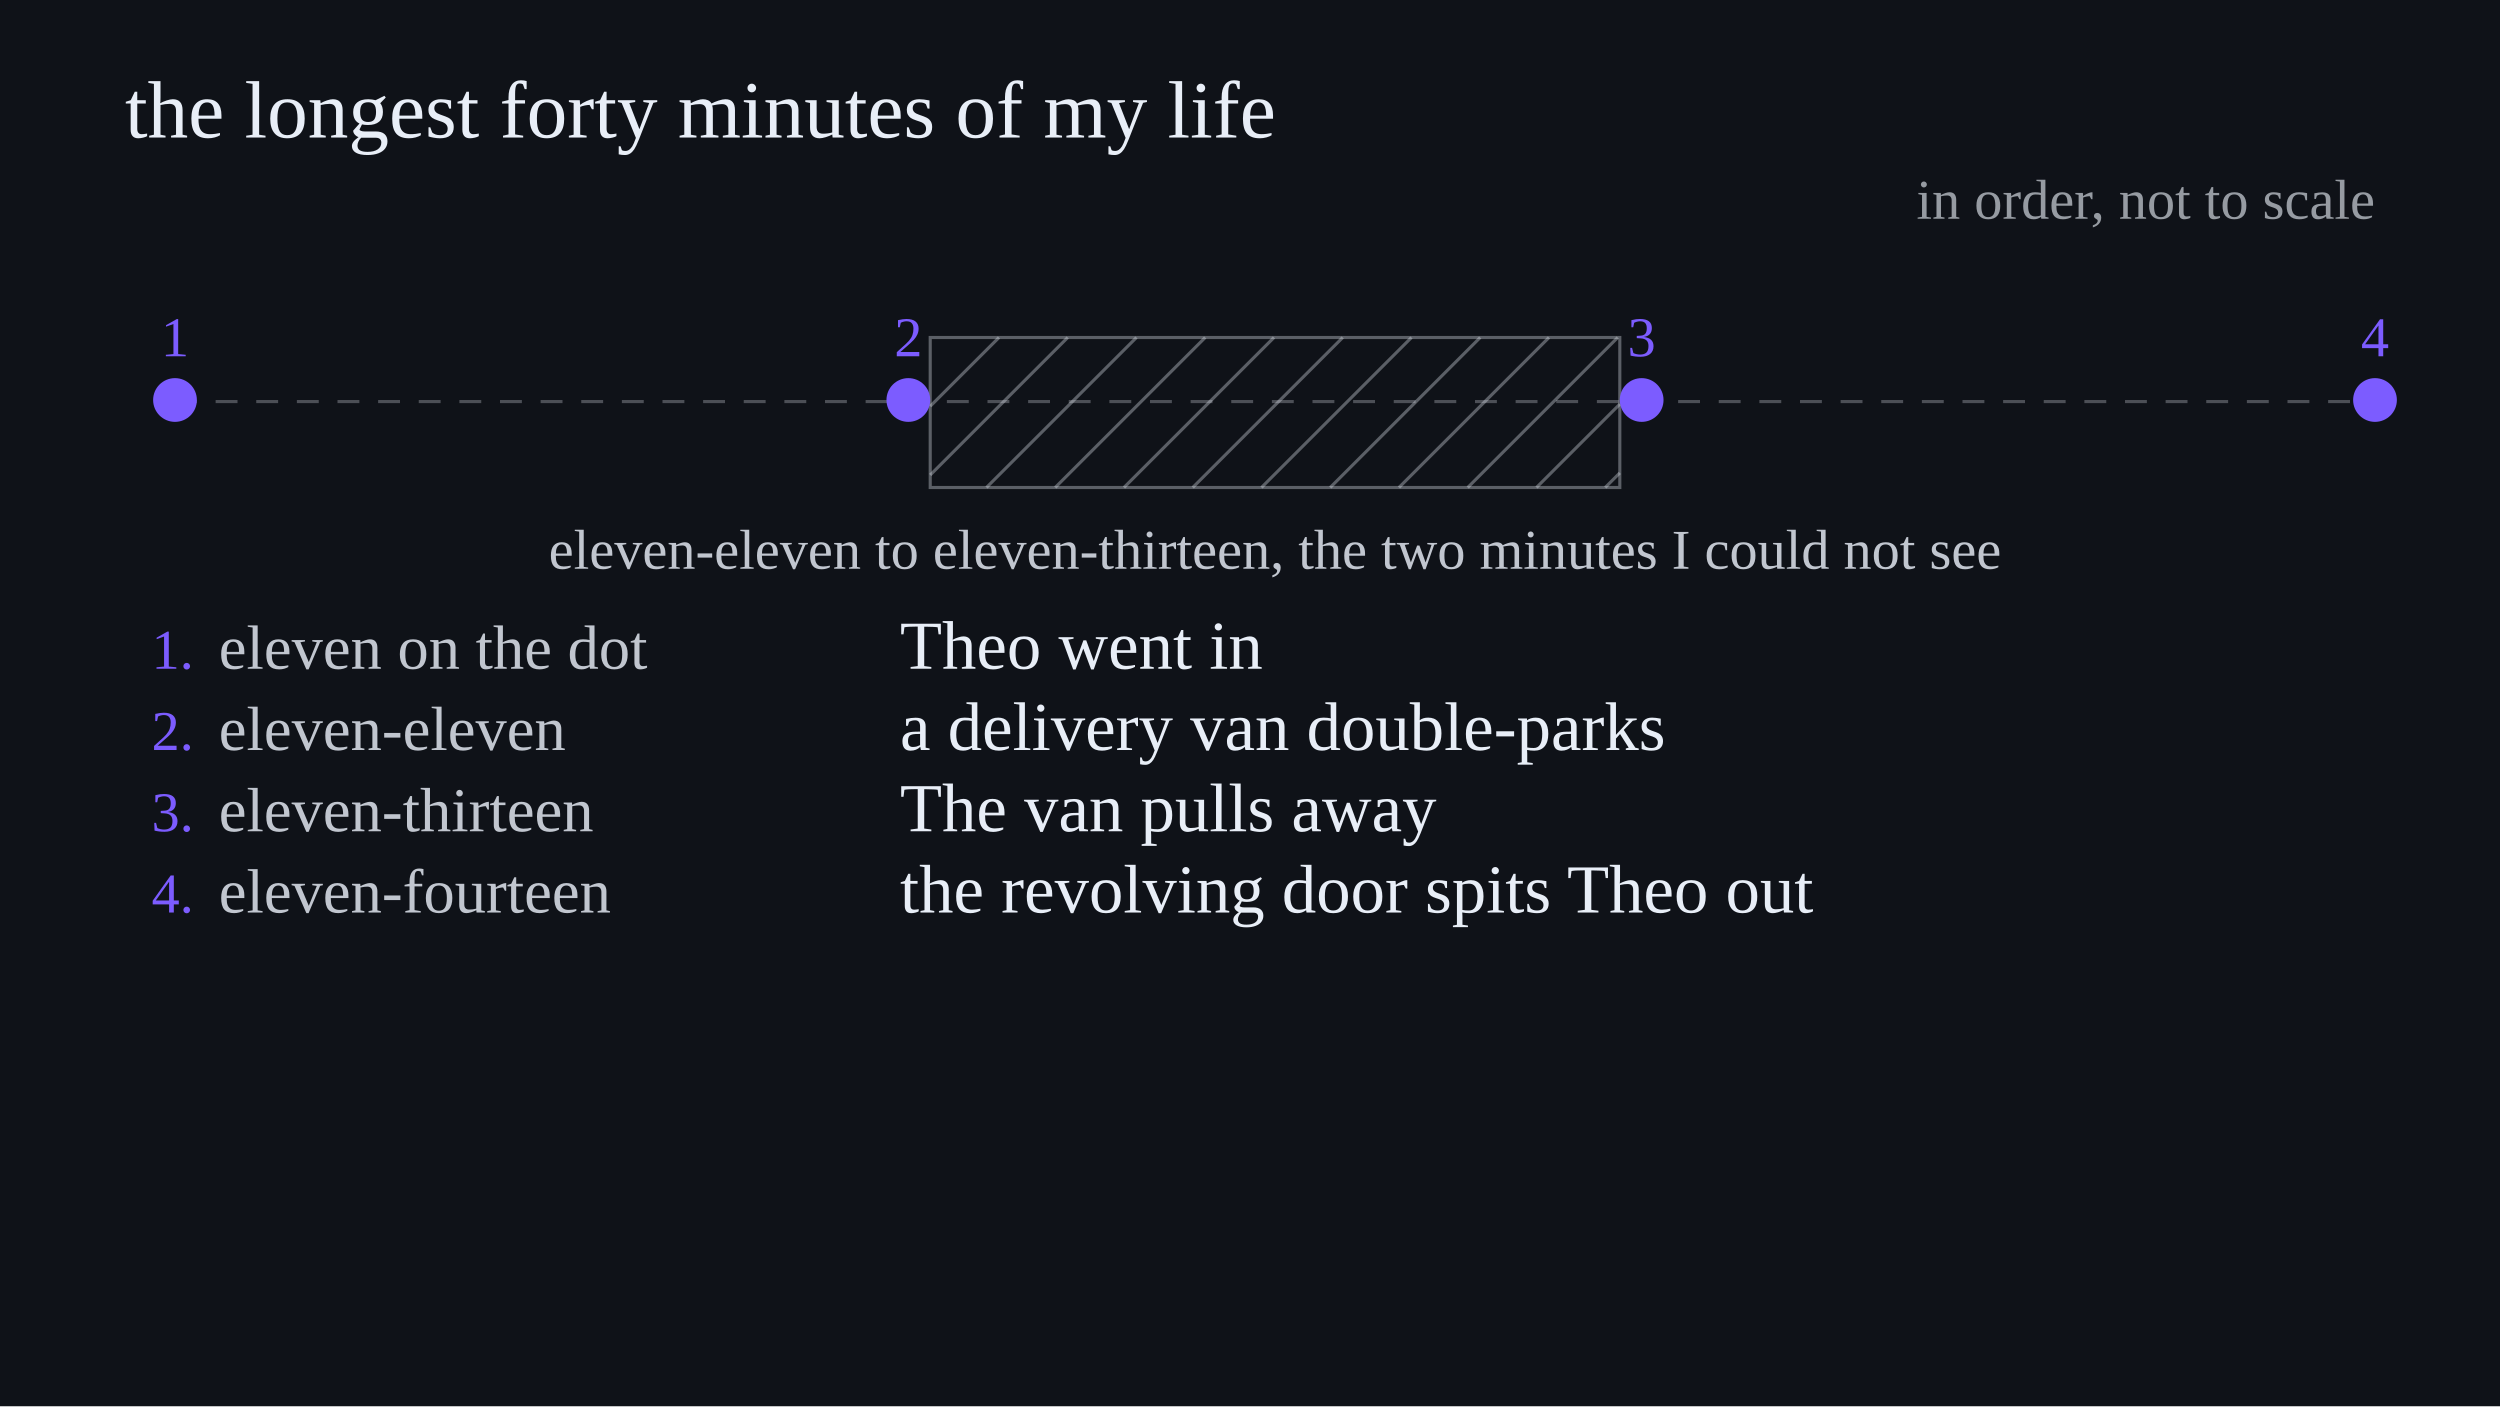
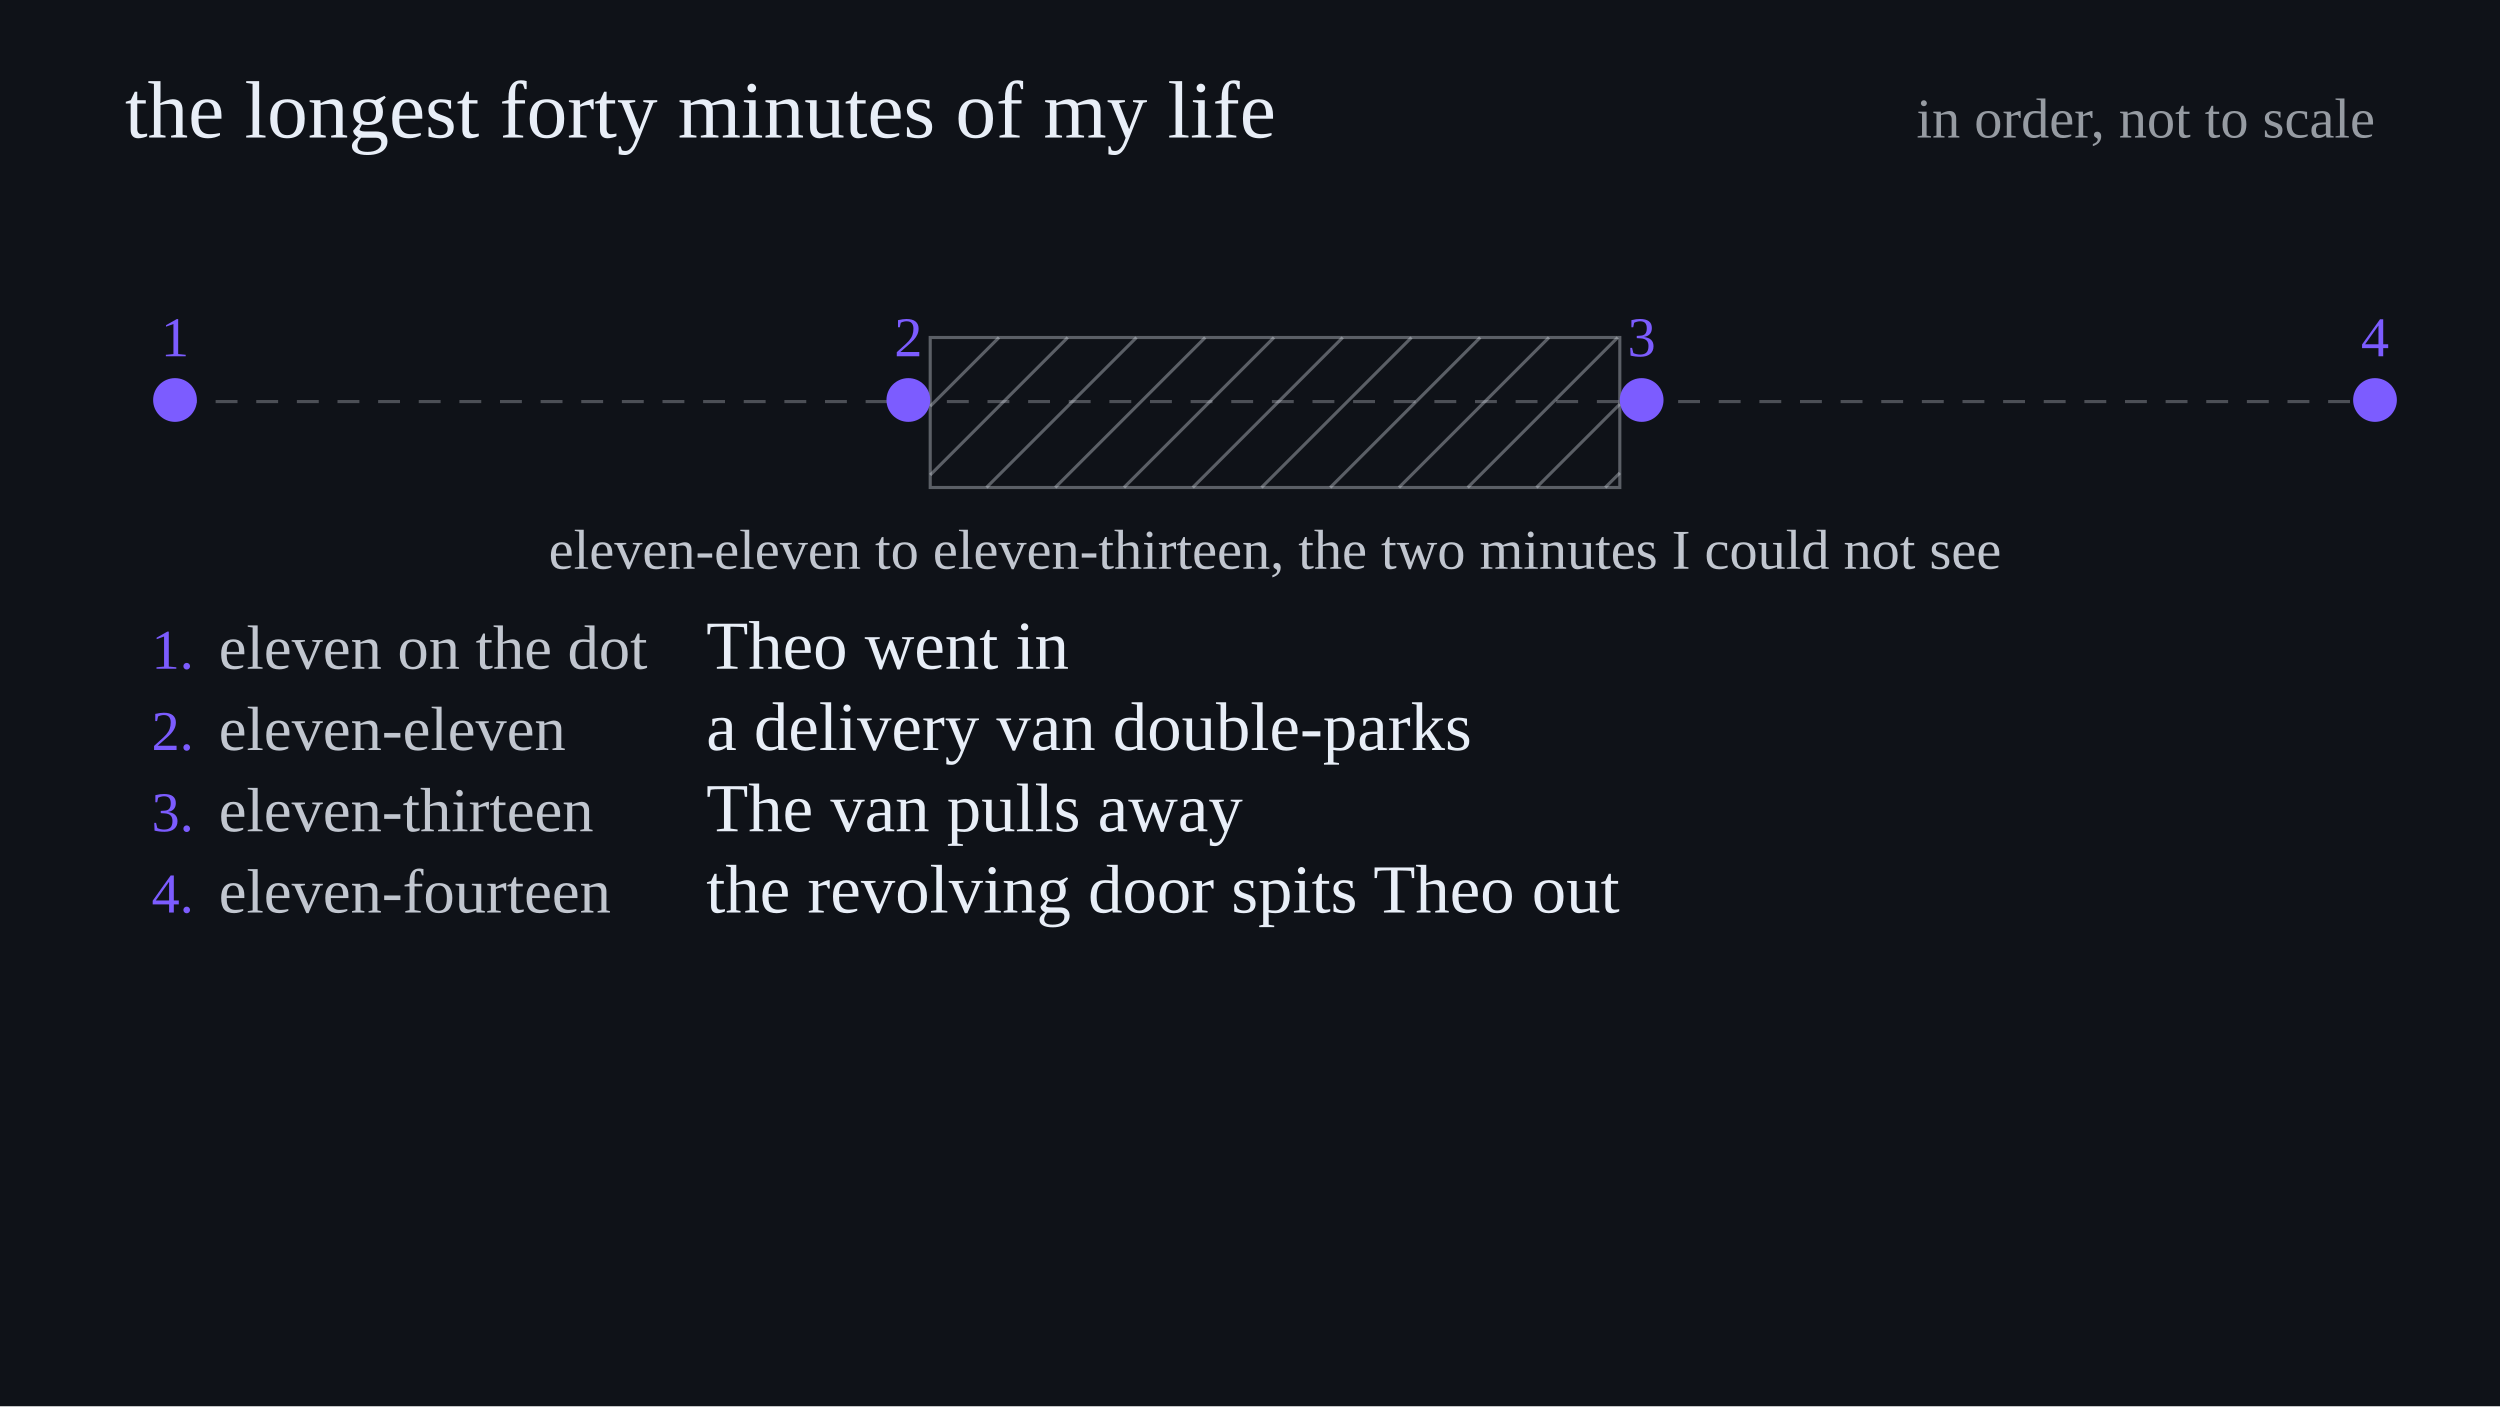
- <svg xmlns="http://www.w3.org/2000/svg" width="800" height="450" viewBox="0 0 800 450" role="img">
+ <svg xmlns="http://www.w3.org/2000/svg" width="800" height="450" viewBox="0 0 800 450" font-family="'Times New Roman', Times, 'Liberation Serif', serif" role="img">
  <rect x="0" y="0" width="800" height="450" fill="#0f1218" />
  <text x="40" y="44" font-size="26" fill="#e8eef7">the longest forty minutes of my life</text>
-   <text x="760" y="70" font-size="18" fill="#e8eef7" text-anchor="end" fill-opacity="0.62">in order, not to scale</text>
+   <text x="760" y="44" font-size="18" fill="#e8eef7" text-anchor="end" fill-opacity="0.62">in order, not to scale</text>
  <rect x="297.67" y="108" width="220.67" height="48" fill="none" stroke="rgba(232,238,247,0.35)" stroke-width="1" data-gap="the two minutes I could not see" />
  <line x1="319.67" y1="108" x2="297.67" y2="130" stroke="rgba(232,238,247,0.35)" stroke-width="1" />
  <line x1="341.67" y1="108" x2="297.67" y2="152" stroke="rgba(232,238,247,0.35)" stroke-width="1" />
  <line x1="363.67" y1="108" x2="315.67" y2="156" stroke="rgba(232,238,247,0.35)" stroke-width="1" />
  <line x1="385.67" y1="108" x2="337.67" y2="156" stroke="rgba(232,238,247,0.35)" stroke-width="1" />
  <line x1="407.67" y1="108" x2="359.67" y2="156" stroke="rgba(232,238,247,0.35)" stroke-width="1" />
  <line x1="429.67" y1="108" x2="381.67" y2="156" stroke="rgba(232,238,247,0.35)" stroke-width="1" />
  <line x1="451.67" y1="108" x2="403.67" y2="156" stroke="rgba(232,238,247,0.35)" stroke-width="1" />
  <line x1="473.67" y1="108" x2="425.67" y2="156" stroke="rgba(232,238,247,0.35)" stroke-width="1" />
  <line x1="495.67" y1="108" x2="447.67" y2="156" stroke="rgba(232,238,247,0.35)" stroke-width="1" />
  <line x1="517.67" y1="108" x2="469.67" y2="156" stroke="rgba(232,238,247,0.35)" stroke-width="1" />
  <line x1="518.33" y1="129.33" x2="491.67" y2="156" stroke="rgba(232,238,247,0.35)" stroke-width="1" />
  <line x1="518.33" y1="151.33" x2="513.67" y2="156" stroke="rgba(232,238,247,0.35)" stroke-width="1" />
  <line x1="56" y1="128.5" x2="760" y2="128.5" stroke="rgba(232,238,247,0.28)" stroke-width="1" stroke-dasharray="7 6" />
  <circle cx="56" cy="128" r="7" fill="#7c5cff" />
  <text x="56" y="114" font-size="18" fill="#7c5cff" text-anchor="middle">1</text>
  <circle cx="290.67" cy="128" r="7" fill="#7c5cff" />
  <text x="290.67" y="114" font-size="18" fill="#7c5cff" text-anchor="middle">2</text>
  <circle cx="525.33" cy="128" r="7" fill="#7c5cff" />
  <text x="525.33" y="114" font-size="18" fill="#7c5cff" text-anchor="middle">3</text>
  <circle cx="760" cy="128" r="7" fill="#7c5cff" />
  <text x="760" y="114" font-size="18" fill="#7c5cff" text-anchor="middle">4</text>
  <text x="408" y="182" font-size="18" fill="#e8eef7" text-anchor="middle" fill-opacity="0.82">eleven-eleven to eleven-thirteen, the two minutes I could not see</text>
  <text x="62" y="214" font-size="18" fill="#7c5cff" text-anchor="end">1.</text>
  <text x="70" y="214" font-size="20" fill="#e8eef7" fill-opacity="0.82">eleven on the dot</text>
-   <text x="288" y="214" font-size="22" fill="#e8eef7">Theo went in</text>
+   <text x="226" y="214" font-size="22" fill="#e8eef7">Theo went in</text>
  <text x="62" y="240" font-size="18" fill="#7c5cff" text-anchor="end">2.</text>
  <text x="70" y="240" font-size="20" fill="#e8eef7" fill-opacity="0.82">eleven-eleven</text>
-   <text x="288" y="240" font-size="22" fill="#e8eef7">a delivery van double-parks</text>
+   <text x="226" y="240" font-size="22" fill="#e8eef7">a delivery van double-parks</text>
  <text x="62" y="266" font-size="18" fill="#7c5cff" text-anchor="end">3.</text>
  <text x="70" y="266" font-size="20" fill="#e8eef7" fill-opacity="0.82">eleven-thirteen</text>
-   <text x="288" y="266" font-size="22" fill="#e8eef7">The van pulls away</text>
+   <text x="226" y="266" font-size="22" fill="#e8eef7">The van pulls away</text>
  <text x="62" y="292" font-size="18" fill="#7c5cff" text-anchor="end">4.</text>
  <text x="70" y="292" font-size="20" fill="#e8eef7" fill-opacity="0.82">eleven-fourteen</text>
-   <text x="288" y="292" font-size="22" fill="#e8eef7">the revolving door spits Theo out</text>
+   <text x="226" y="292" font-size="22" fill="#e8eef7">the revolving door spits Theo out</text>
</svg>
